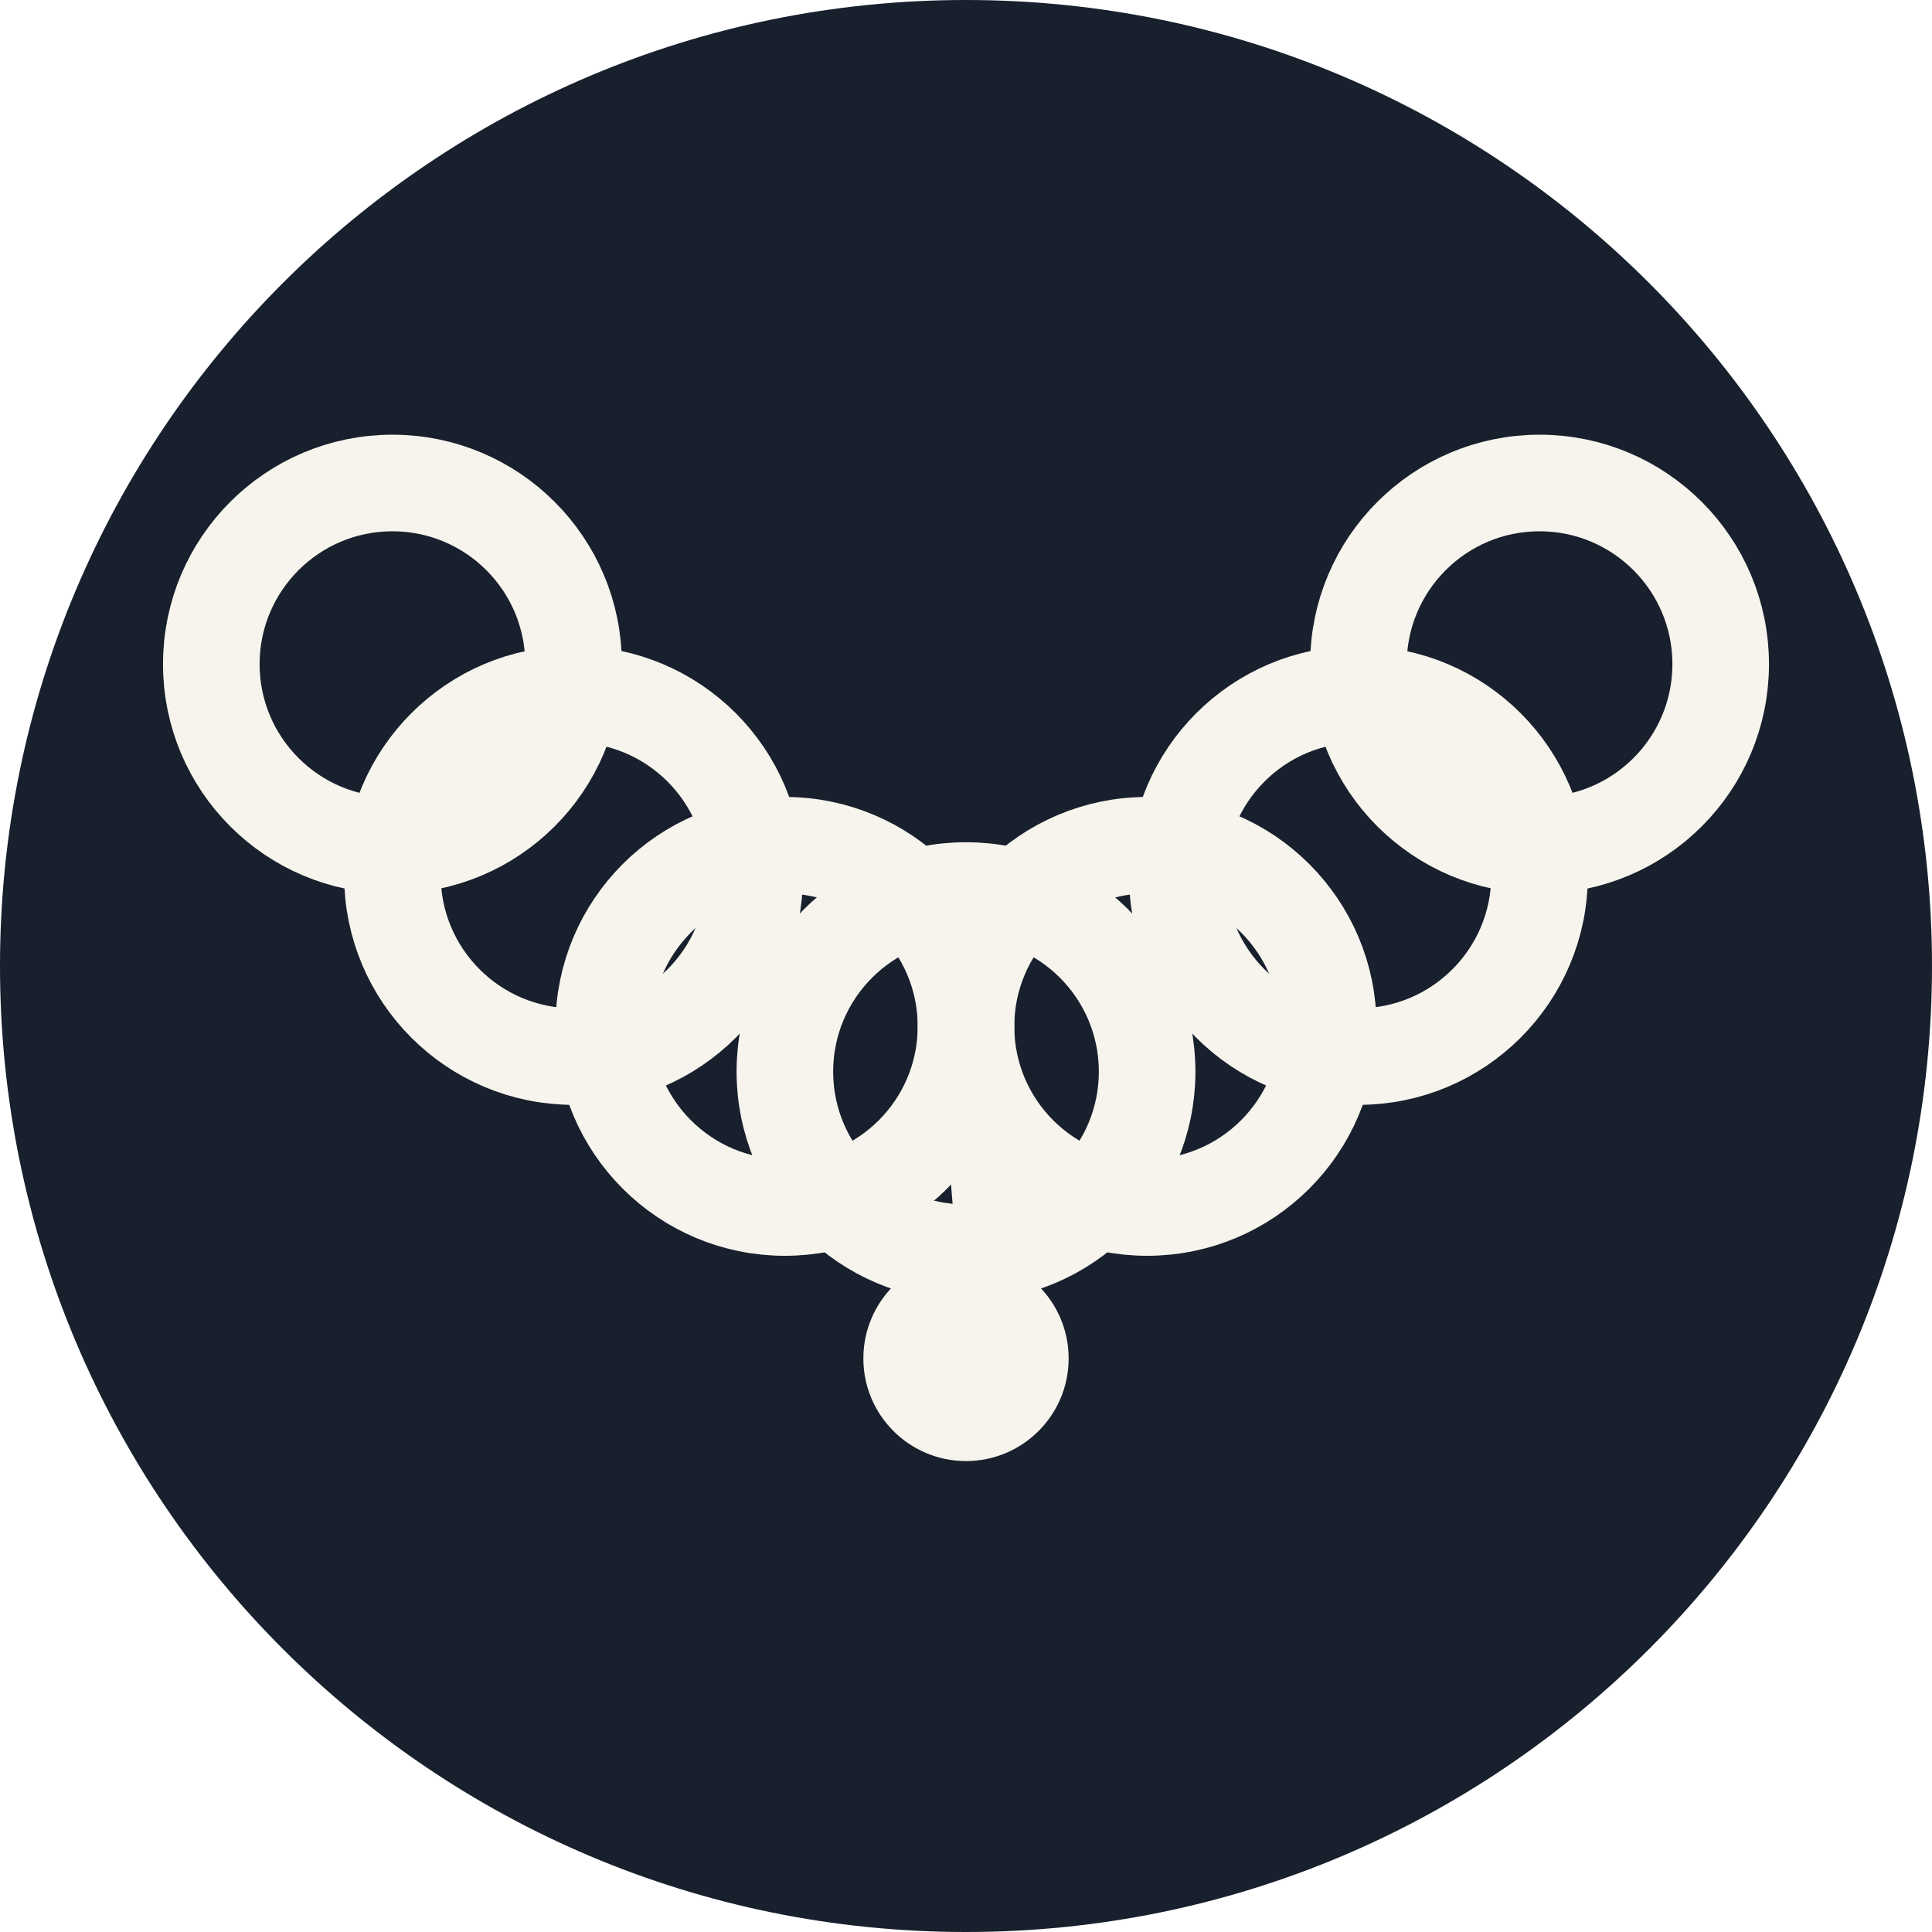
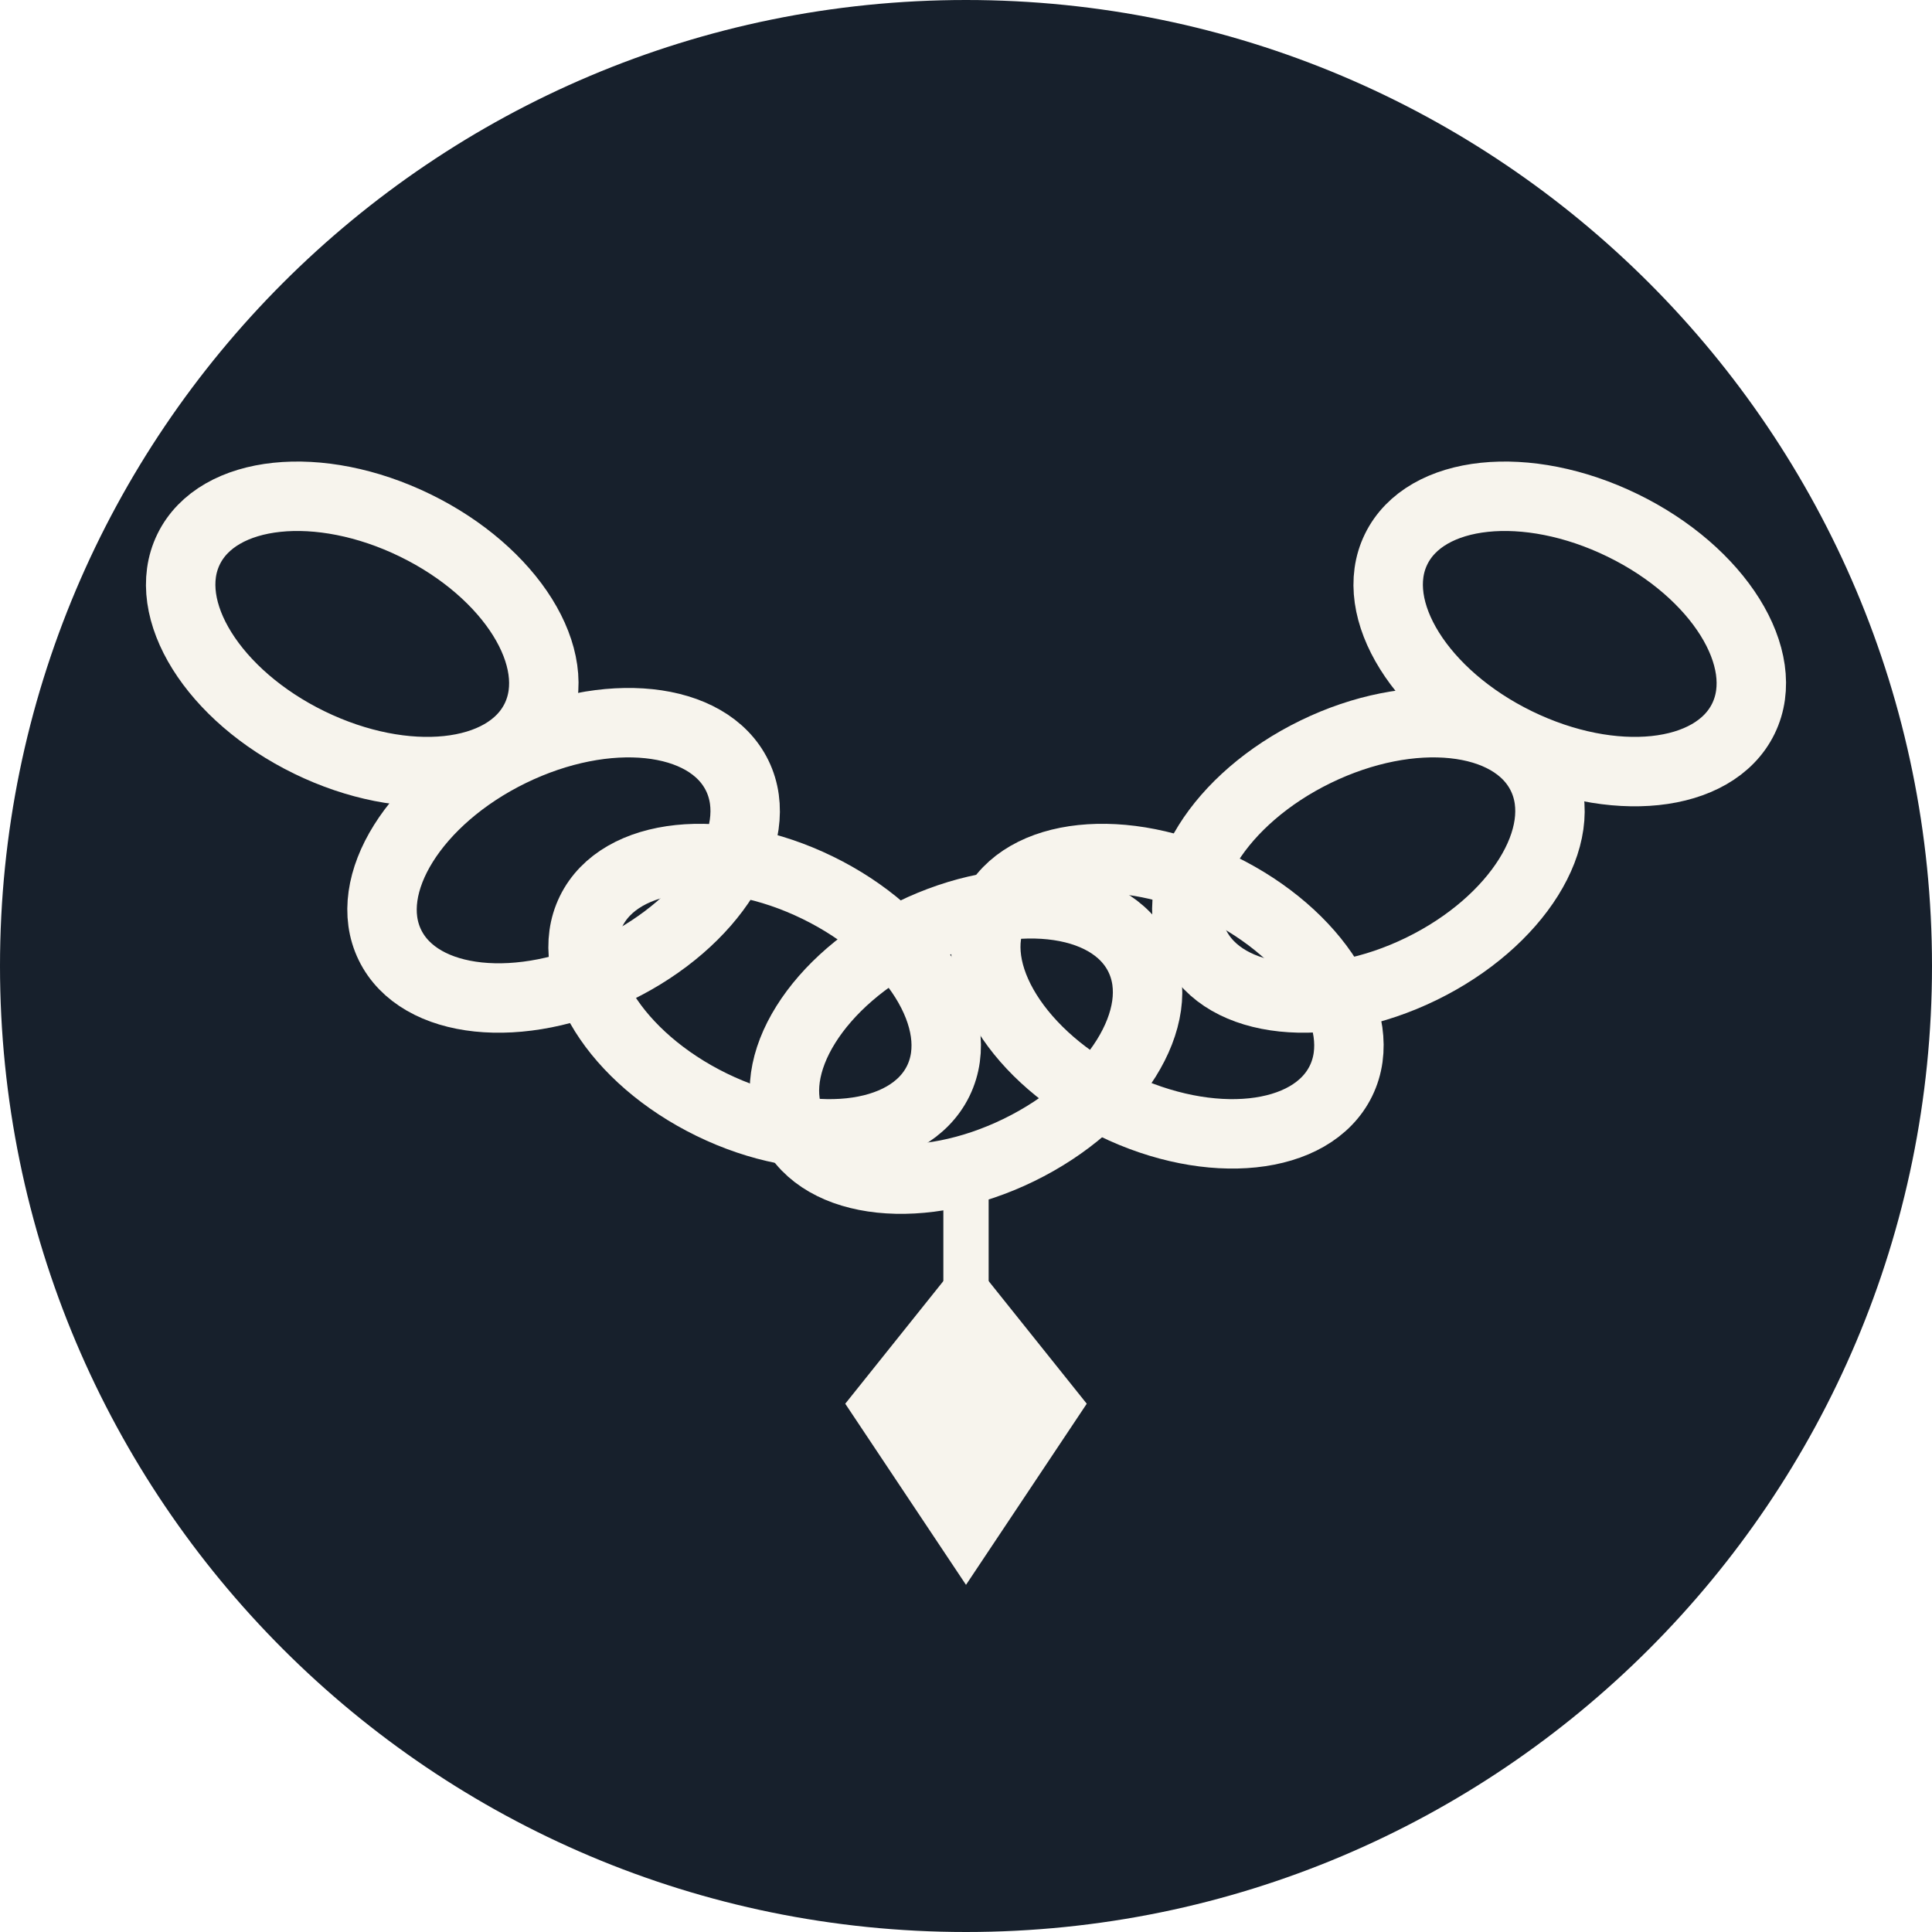
<svg xmlns="http://www.w3.org/2000/svg" width="64" height="64" viewBox="0 0 64 64">
  <circle cx="32" cy="32" r="32" fill="#17202c" />
-   <line x1="32" y1="35.5" x2="32.5" y2="41.6" stroke="#f7f4ed" stroke-width="1.6" />
-   <circle cx="32" cy="45" r="3.4" fill="#f7f4ed" />
-   <circle cx="13" cy="22" r="6" fill="none" stroke="#f7f4ed" stroke-width="3.2" />
-   <circle cx="19" cy="29" r="6" fill="none" stroke="#f7f4ed" stroke-width="3.2" />
-   <circle cx="26" cy="34" r="6" fill="none" stroke="#f7f4ed" stroke-width="3.2" />
-   <circle cx="32" cy="35.5" r="6" fill="none" stroke="#f7f4ed" stroke-width="3.2" />
-   <circle cx="38" cy="34" r="6" fill="none" stroke="#f7f4ed" stroke-width="3.2" />
-   <circle cx="45" cy="29" r="6" fill="none" stroke="#f7f4ed" stroke-width="3.2" />
-   <circle cx="51" cy="22" r="6" fill="none" stroke="#f7f4ed" stroke-width="3.2" />
+   <g fill="none" stroke="#f7f4ed" stroke-width="2.3" stroke-linecap="round">
+     <ellipse cx="12" cy="21" rx="6.4" ry="4" transform="rotate(26 12 21)" />
+     <ellipse cx="18.67" cy="28.5" rx="6.4" ry="4" transform="rotate(-26 18.67 28.5)" />
+     <ellipse cx="25.33" cy="33" rx="6.4" ry="4" transform="rotate(26 25.33 33)" />
+     <ellipse cx="32" cy="34.5" rx="6.4" ry="4" transform="rotate(-26 32 34.5)" />
+     <ellipse cx="38.67" cy="33" rx="6.4" ry="4" transform="rotate(26 38.67 33)" />
+     <ellipse cx="45.33" cy="28.5" rx="6.4" ry="4" transform="rotate(-26 45.33 28.5)" />
+     <ellipse cx="52" cy="21" rx="6.4" ry="4" transform="rotate(26 52 21)" />
+   </g>
+   <line x1="32" y1="38.5" x2="32" y2="43" stroke="#f7f4ed" stroke-width="1.5" />
+   <path d="M32 41.5 L36 46.5 L32 52.5 L28 46.5 Z" fill="#f7f4ed" />
</svg>
